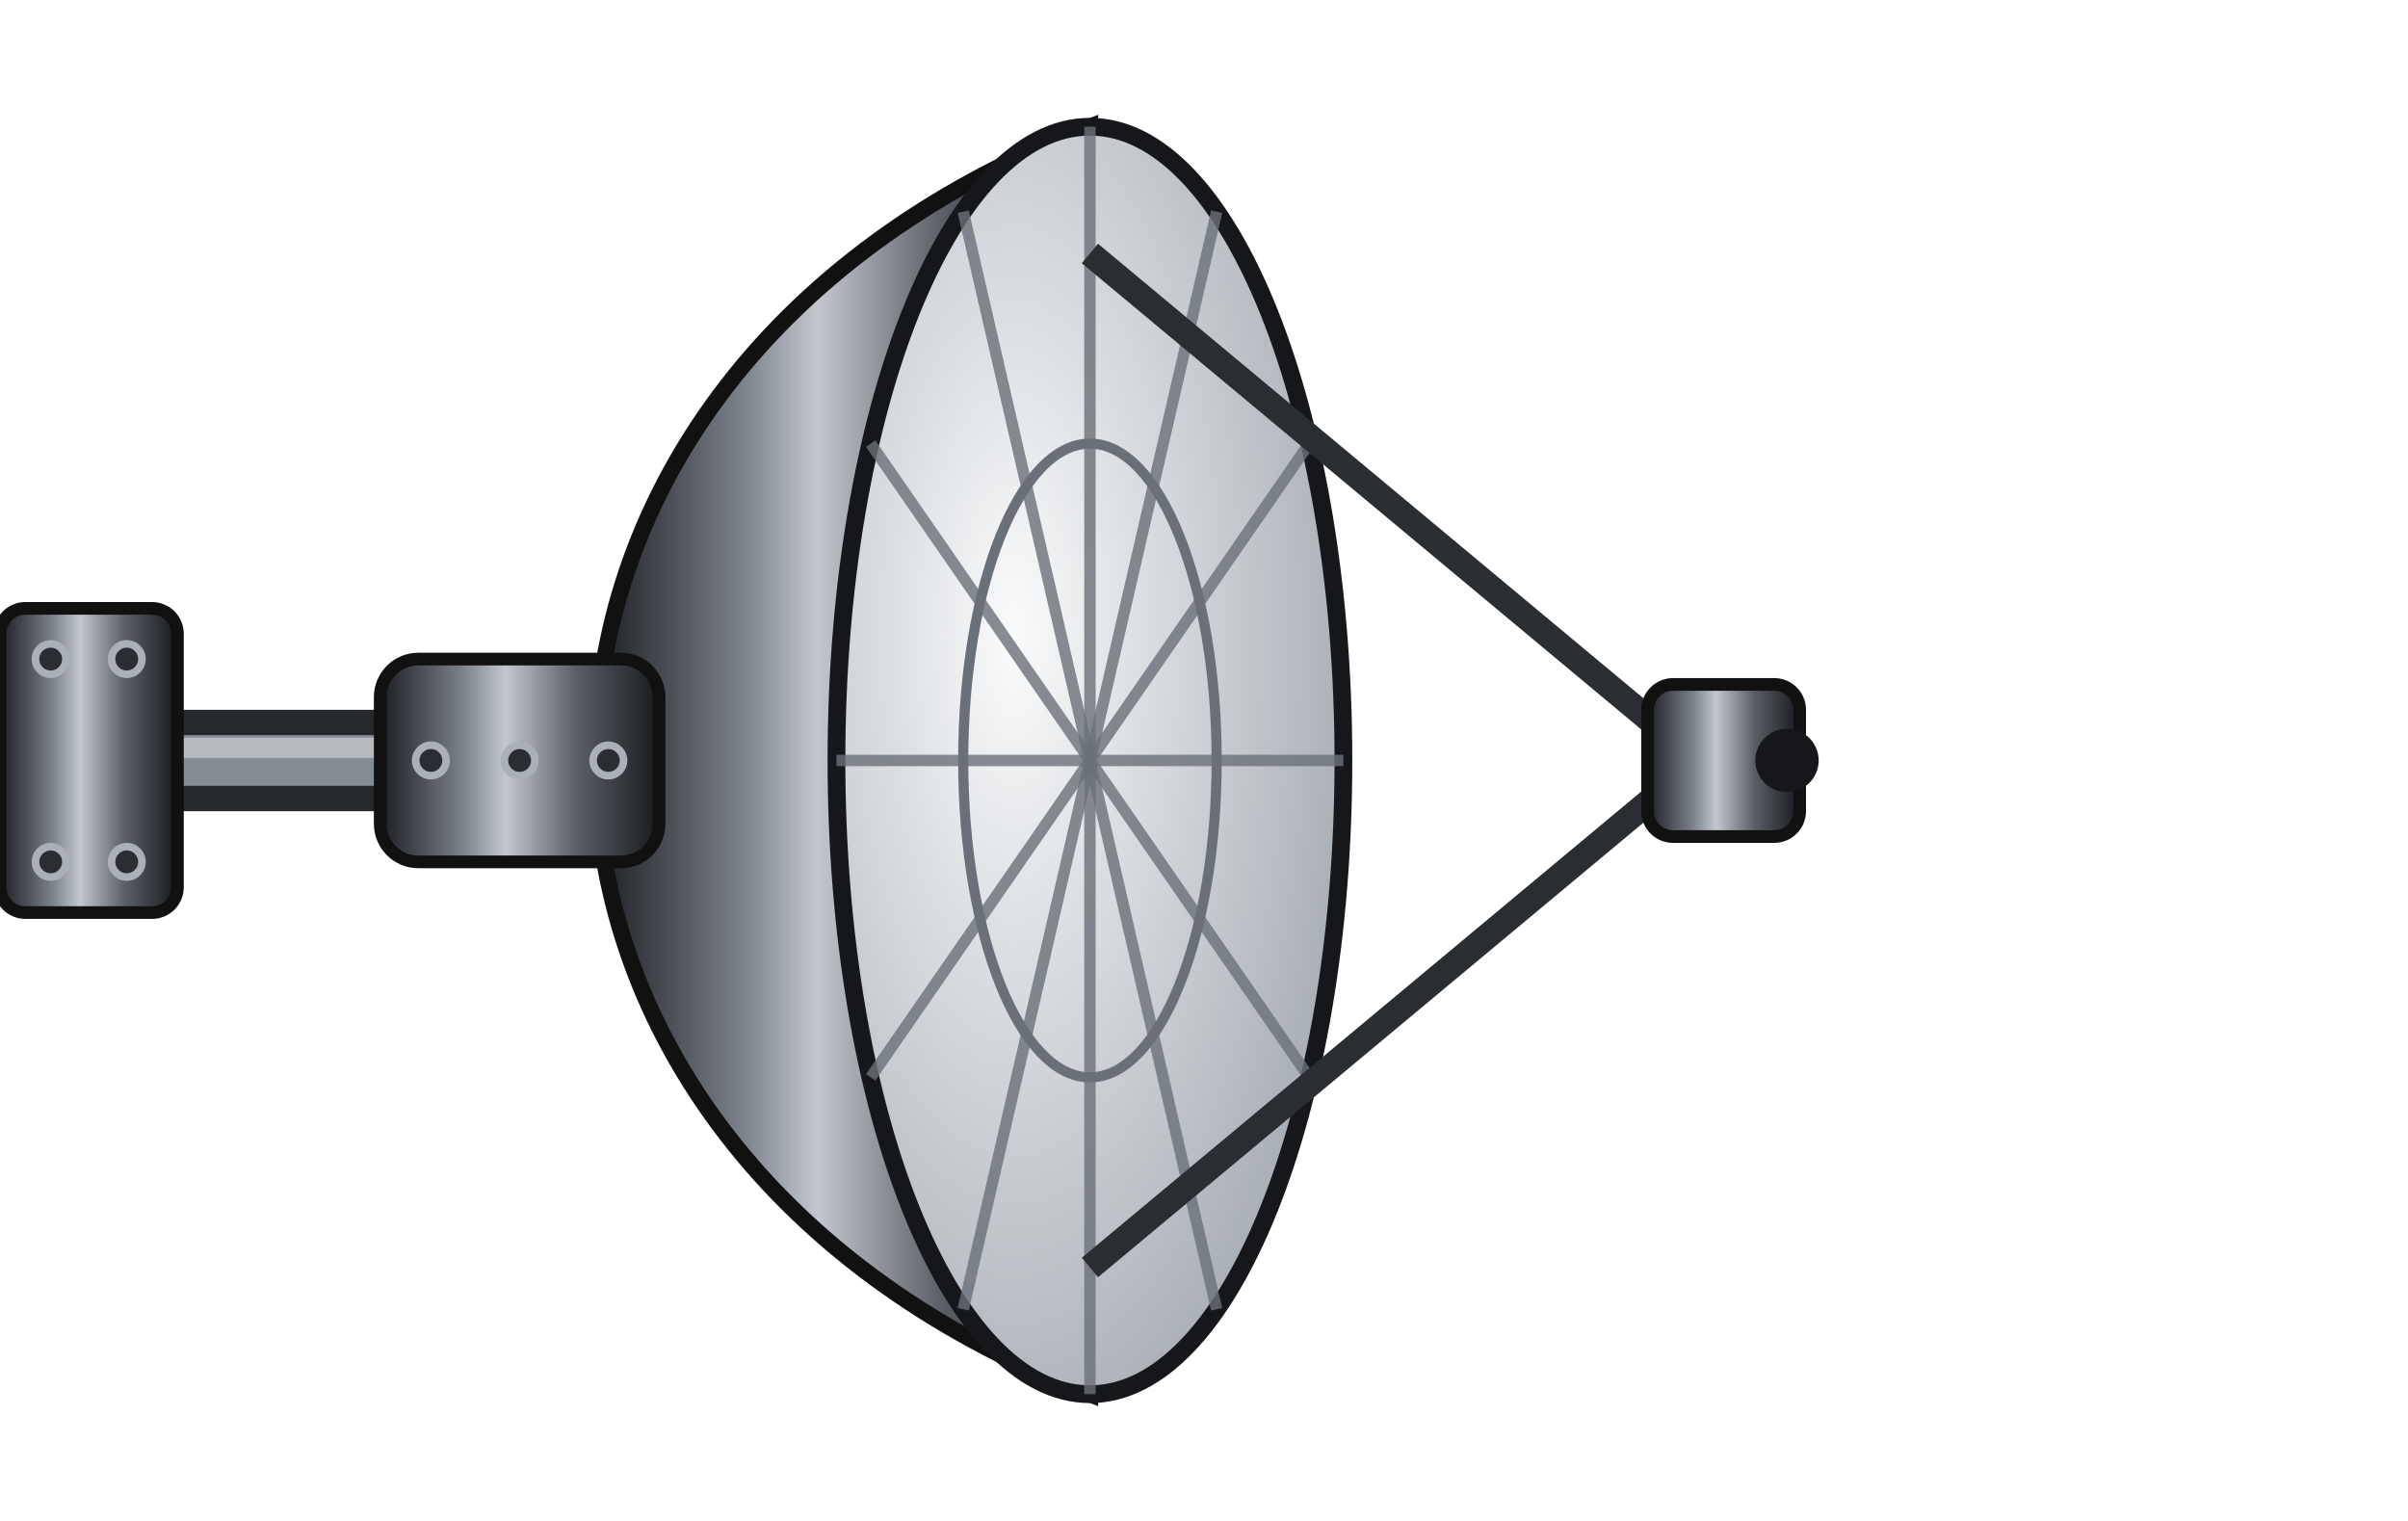
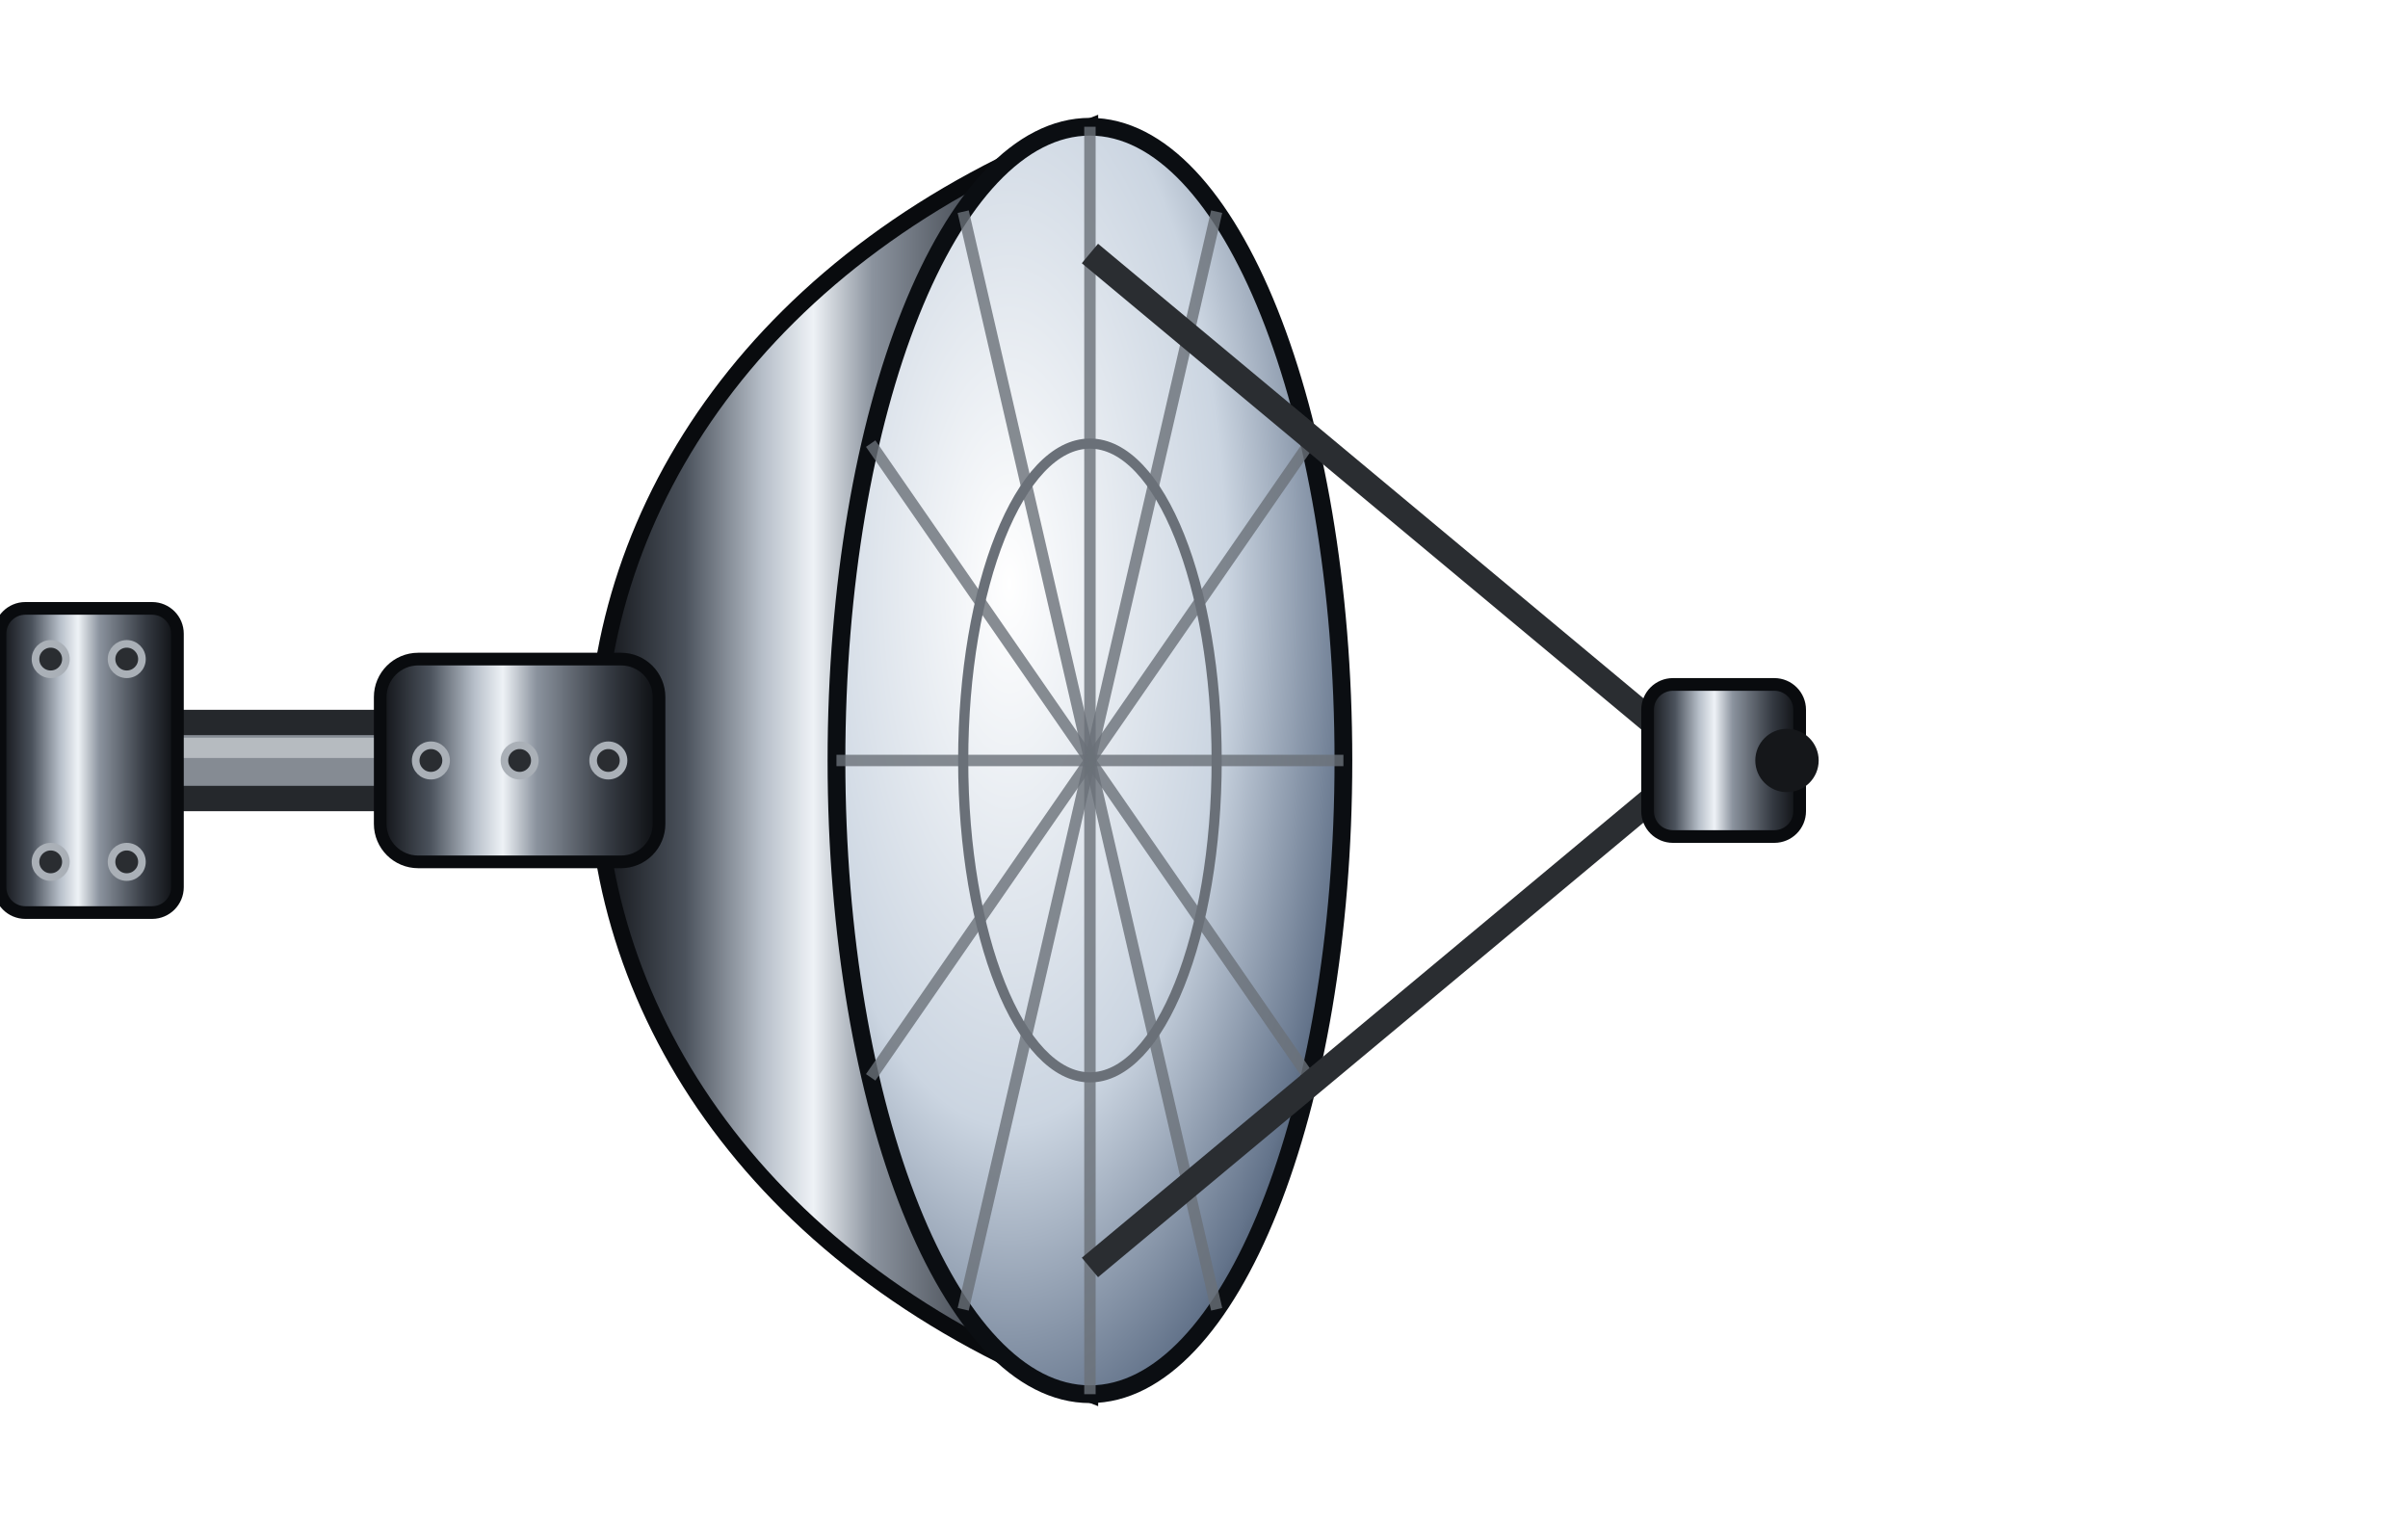
<svg xmlns="http://www.w3.org/2000/svg" viewBox="0 0 190 120" width="190" height="120">
  <defs>
    <linearGradient id="gM" x1="0" x2="1">
-       <stop offset="0" stop-color="#1b1d21" />
-       <stop offset="0.3" stop-color="#7d838b" />
-       <stop offset="0.45" stop-color="#c3c8ce" />
-       <stop offset="0.7" stop-color="#5b6067" />
-       <stop offset="1" stop-color="#17191c" />
+       <stop offset="0" stop-color="#0f1115" />
+       <stop offset="0.18" stop-color="#4b525c" />
+       <stop offset="0.34" stop-color="#b8c0ca" />
+       <stop offset="0.44" stop-color="#eef2f6" />
+       <stop offset="0.56" stop-color="#8b939e" />
+       <stop offset="0.82" stop-color="#353a42" />
+       <stop offset="1" stop-color="#0b0d10" />
    </linearGradient>
    <linearGradient id="gW" x1="0" x2="1">
-       <stop offset="0" stop-color="#4c5258" />
-       <stop offset="0.22" stop-color="#c9ced4" />
-       <stop offset="0.4" stop-color="#f1f3f5" />
-       <stop offset="0.62" stop-color="#aeb4bb" />
-       <stop offset="0.85" stop-color="#5d636a" />
-       <stop offset="1" stop-color="#2a2e33" />
+       <stop offset="0" stop-color="#2c3138" />
+       <stop offset="0.16" stop-color="#9ca3af" />
+       <stop offset="0.34" stop-color="#f1f5f9" />
+       <stop offset="0.46" stop-color="#ffffff" />
+       <stop offset="0.66" stop-color="#cbd5e1" />
+       <stop offset="0.88" stop-color="#64748b" />
+       <stop offset="1" stop-color="#1e2228" />
    </linearGradient>
    <linearGradient id="gG" x1="0" x2="1">
-       <stop offset="0" stop-color="#4a3814" />
-       <stop offset="0.28" stop-color="#d9b25a" />
-       <stop offset="0.44" stop-color="#f6e0a0" />
-       <stop offset="0.7" stop-color="#a07d34" />
-       <stop offset="1" stop-color="#3d2d0e" />
+       <stop offset="0" stop-color="#3b2606" />
+       <stop offset="0.2" stop-color="#b47b19" />
+       <stop offset="0.38" stop-color="#f59e0b" />
+       <stop offset="0.48" stop-color="#fef08a" />
+       <stop offset="0.68" stop-color="#ca8a04" />
+       <stop offset="0.88" stop-color="#713f12" />
+       <stop offset="1" stop-color="#291503" />
    </linearGradient>
    <linearGradient id="gRd" x1="0" x2="1">
-       <stop offset="0" stop-color="#4a0808" />
-       <stop offset="0.3" stop-color="#cf3326" />
-       <stop offset="0.45" stop-color="#ff6e59" />
-       <stop offset="0.7" stop-color="#a21c15" />
-       <stop offset="1" stop-color="#3a0606" />
+       <stop offset="0" stop-color="#360505" />
+       <stop offset="0.25" stop-color="#b91c1c" />
+       <stop offset="0.44" stop-color="#f87171" />
+       <stop offset="0.68" stop-color="#991b1b" />
+       <stop offset="1" stop-color="#260303" />
    </linearGradient>
    <linearGradient id="gD" x1="0" x2="1">
-       <stop offset="0" stop-color="#101215" />
-       <stop offset="0.4" stop-color="#3a3e44" />
-       <stop offset="0.6" stop-color="#23262a" />
-       <stop offset="1" stop-color="#0a0b0c" />
+       <stop offset="0" stop-color="#090a0d" />
+       <stop offset="0.28" stop-color="#272b33" />
+       <stop offset="0.45" stop-color="#474e59" />
+       <stop offset="0.72" stop-color="#1c1f26" />
+       <stop offset="1" stop-color="#060709" />
    </linearGradient>
    <linearGradient id="gP" x1="0" x2="1">
-       <stop offset="0" stop-color="#1a1e24" />
-       <stop offset="0.28" stop-color="#7f8a98" />
-       <stop offset="0.42" stop-color="#c2ccd8" />
-       <stop offset="0.7" stop-color="#566070" />
-       <stop offset="1" stop-color="#151920" />
+       <stop offset="0" stop-color="#0e1218" />
+       <stop offset="0.24" stop-color="#64748b" />
+       <stop offset="0.42" stop-color="#cbd5e1" />
+       <stop offset="0.52" stop-color="#f1f5f9" />
+       <stop offset="0.74" stop-color="#475569" />
+       <stop offset="1" stop-color="#0b0e13" />
    </linearGradient>
    <radialGradient id="gI" cx=".5" cy=".35" r=".7">
-       <stop offset="0" stop-color="#2a2d32" />
-       <stop offset="1" stop-color="#050506" />
+       <stop offset="0" stop-color="#1e2229" />
+       <stop offset="0.7" stop-color="#090a0d" />
+       <stop offset="1" stop-color="#020203" />
    </radialGradient>
    <linearGradient id="gSh" x1="0" y1="0" x2="0" y2="1">
      <stop offset="0" stop-color="#000" stop-opacity=".6" />
      <stop offset="1" stop-color="#000" stop-opacity="0" />
    </linearGradient>
-     <linearGradient id="gCell" x1="0" y1="0" x2="0" y2="1">
-       <stop offset="0" stop-color="#2f5cb8" />
-       <stop offset=".5" stop-color="#173a82" />
-       <stop offset="1" stop-color="#0e2866" />
+     <linearGradient id="gCell" x1="0" y1="0" x2="1" y2="1">
+       <stop offset="0" stop-color="#1e40af" />
+       <stop offset=".35" stop-color="#172554" />
+       <stop offset=".7" stop-color="#0f172a" />
+       <stop offset="1" stop-color="#060b19" />
    </linearGradient>
-     <radialGradient id="gDish" cx=".35" cy=".4" r=".8">
-       <stop offset="0" stop-color="#fafbfc" />
-       <stop offset="1" stop-color="#9aa1a9" />
+     <radialGradient id="gDish" cx=".34" cy=".36" r=".78">
+       <stop offset="0" stop-color="#ffffff" />
+       <stop offset="0.55" stop-color="#cbd5e1" />
+       <stop offset="0.88" stop-color="#64748b" />
+       <stop offset="1" stop-color="#334155" />
    </radialGradient>
  </defs>
  <path d="M0 60 L52 60" stroke="#25282c" stroke-width="8" fill="none" stroke-linecap="round" stroke-linejoin="round" />
  <path d="M0 60 L52 60" stroke="#858b93" stroke-width="4" fill="none" stroke-linecap="round" stroke-linejoin="round" />
  <path d="M0 60 L52 60" stroke="#dde1e6" stroke-width="1.6" fill="none" stroke-linecap="round" stroke-opacity=".55" transform="translate(-1.0,-1.0)" />
-   <path d="M86 10 C 34.0 30.0, 34.0 90.0, 86 110Z" fill="url(#gM)" stroke="#111" stroke-width="1.3" />
-   <ellipse cx="86" cy="60" rx="20" ry="50" fill="url(#gDish)" stroke="#15171a" stroke-width="1.4" />
+   <path d="M86 10 C 34.0 30.0, 34.0 90.0, 86 110Z" fill="url(#gM)" stroke="#090b0e" stroke-width="1.3" />
+   <ellipse cx="86" cy="60" rx="20" ry="50" fill="url(#gDish)" stroke="#0b0e12" stroke-width="1.4" />
  <path d="M86 60 L106.0 60.0" stroke="#6a7078" stroke-width=".9" opacity=".8" />
  <path d="M86 60 L103.3 85.0" stroke="#6a7078" stroke-width=".9" opacity=".8" />
  <path d="M86 60 L96.0 103.3" stroke="#6a7078" stroke-width=".9" opacity=".8" />
  <path d="M86 60 L86.0 110.0" stroke="#6a7078" stroke-width=".9" opacity=".8" />
  <path d="M86 60 L76.0 103.3" stroke="#6a7078" stroke-width=".9" opacity=".8" />
  <path d="M86 60 L68.7 85.0" stroke="#6a7078" stroke-width=".9" opacity=".8" />
  <path d="M86 60 L66.0 60.0" stroke="#6a7078" stroke-width=".9" opacity=".8" />
  <path d="M86 60 L68.7 35.0" stroke="#6a7078" stroke-width=".9" opacity=".8" />
  <path d="M86 60 L76.0 16.7" stroke="#6a7078" stroke-width=".9" opacity=".8" />
  <path d="M86 60 L86.0 10.0" stroke="#6a7078" stroke-width=".9" opacity=".8" />
  <path d="M86 60 L96.0 16.7" stroke="#6a7078" stroke-width=".9" opacity=".8" />
  <path d="M86 60 L103.3 35.0" stroke="#6a7078" stroke-width=".9" opacity=".8" />
  <ellipse cx="86" cy="60" rx="10.0" ry="25.0" fill="none" stroke="#6a7078" stroke-width=".8" />
  <path d="M86 20.0 L134.0 60" stroke="#2a2d31" stroke-width="2" />
  <path d="M86 100.0 L134.0 60" stroke="#2a2d31" stroke-width="2" />
-   <rect x="130.0" y="54" width="12" height="12" rx="2" fill="url(#gM)" stroke="#111" />
+   <rect x="130.0" y="54" width="12" height="12" rx="2" fill="url(#gM)" stroke="#090b0e" />
  <circle cx="141.0" cy="60" r="2.5" fill="#15171a" />
-   <rect x="0" y="48.0" width="14" height="24" rx="2" fill="url(#gM)" stroke="#111" />
+   <rect x="0" y="48.0" width="14" height="24" rx="2" fill="url(#gM)" stroke="#090b0e" />
  <circle cx="4.0" cy="52.0" r="1.2" fill="#2a2d31" stroke="#aab0b7" stroke-width=".6" />
  <circle cx="10.0" cy="52.0" r="1.2" fill="#2a2d31" stroke="#aab0b7" stroke-width=".6" />
  <circle cx="4.0" cy="68.0" r="1.2" fill="#2a2d31" stroke="#aab0b7" stroke-width=".6" />
  <circle cx="10.0" cy="68.0" r="1.2" fill="#2a2d31" stroke="#aab0b7" stroke-width=".6" />
-   <rect x="30" y="52" width="22" height="16" rx="3" fill="url(#gM)" stroke="#111" />
+   <rect x="30" y="52" width="22" height="16" rx="3" fill="url(#gM)" stroke="#090b0e" />
  <circle cx="34.0" cy="60" r="1.2" fill="#2a2d31" stroke="#aab0b7" stroke-width=".6" />
  <circle cx="41.0" cy="60" r="1.2" fill="#2a2d31" stroke="#aab0b7" stroke-width=".6" />
  <circle cx="48.0" cy="60" r="1.2" fill="#2a2d31" stroke="#aab0b7" stroke-width=".6" />
</svg>
